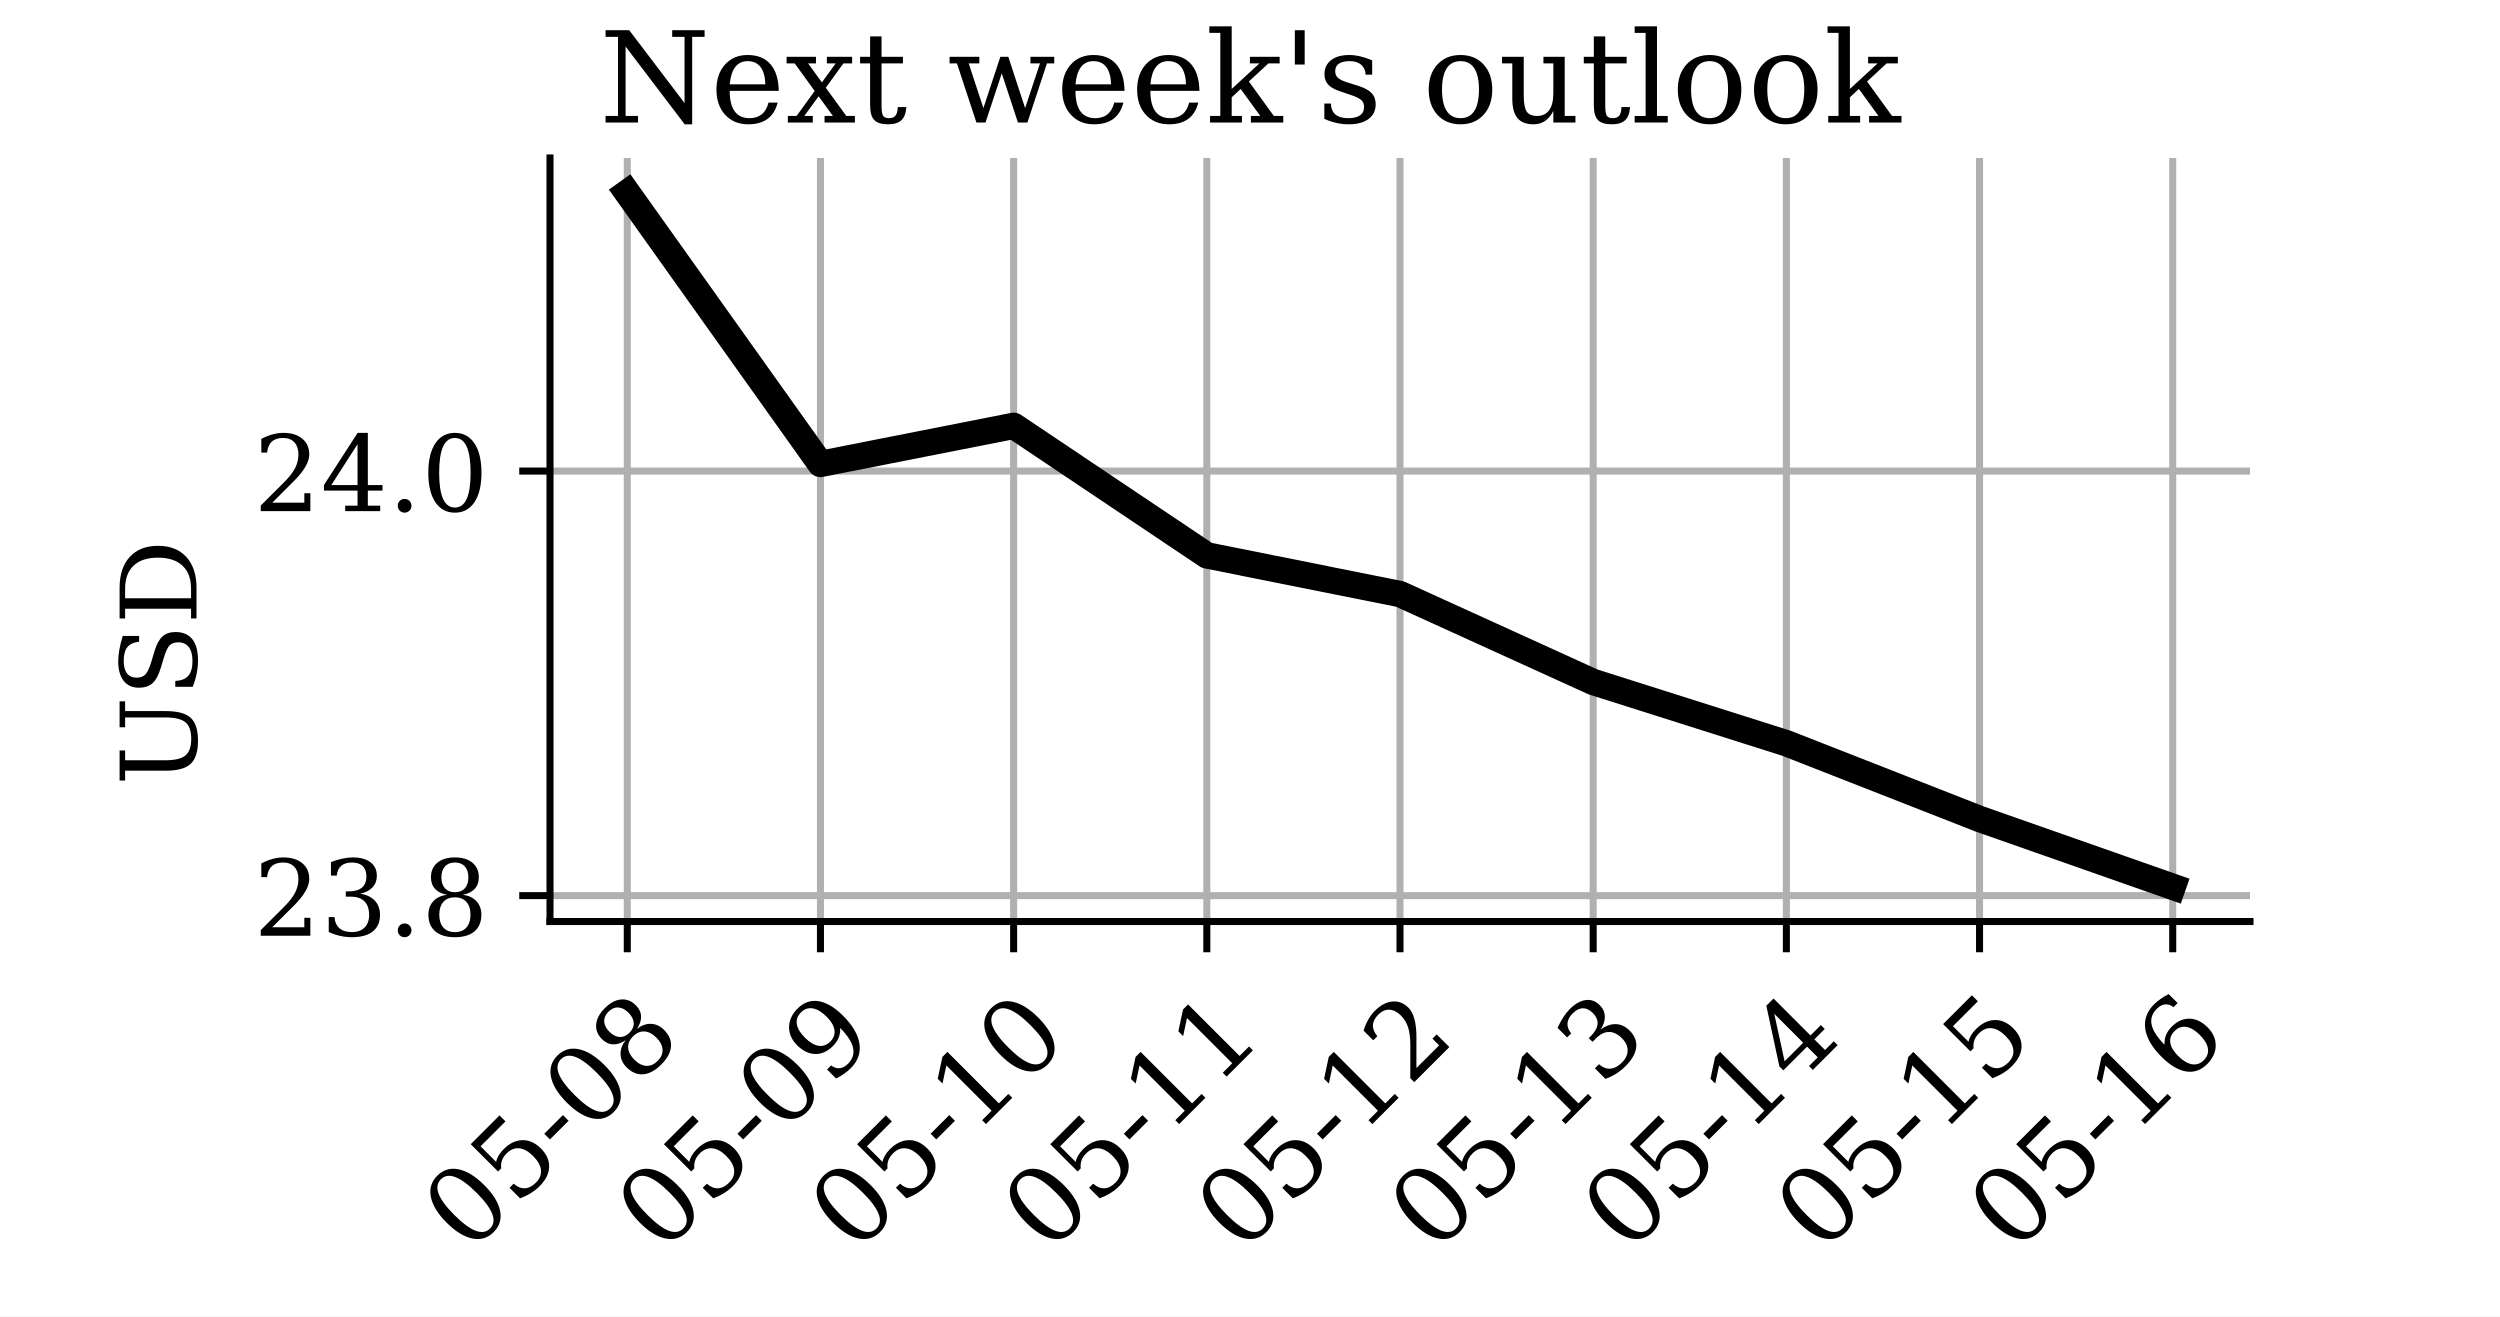
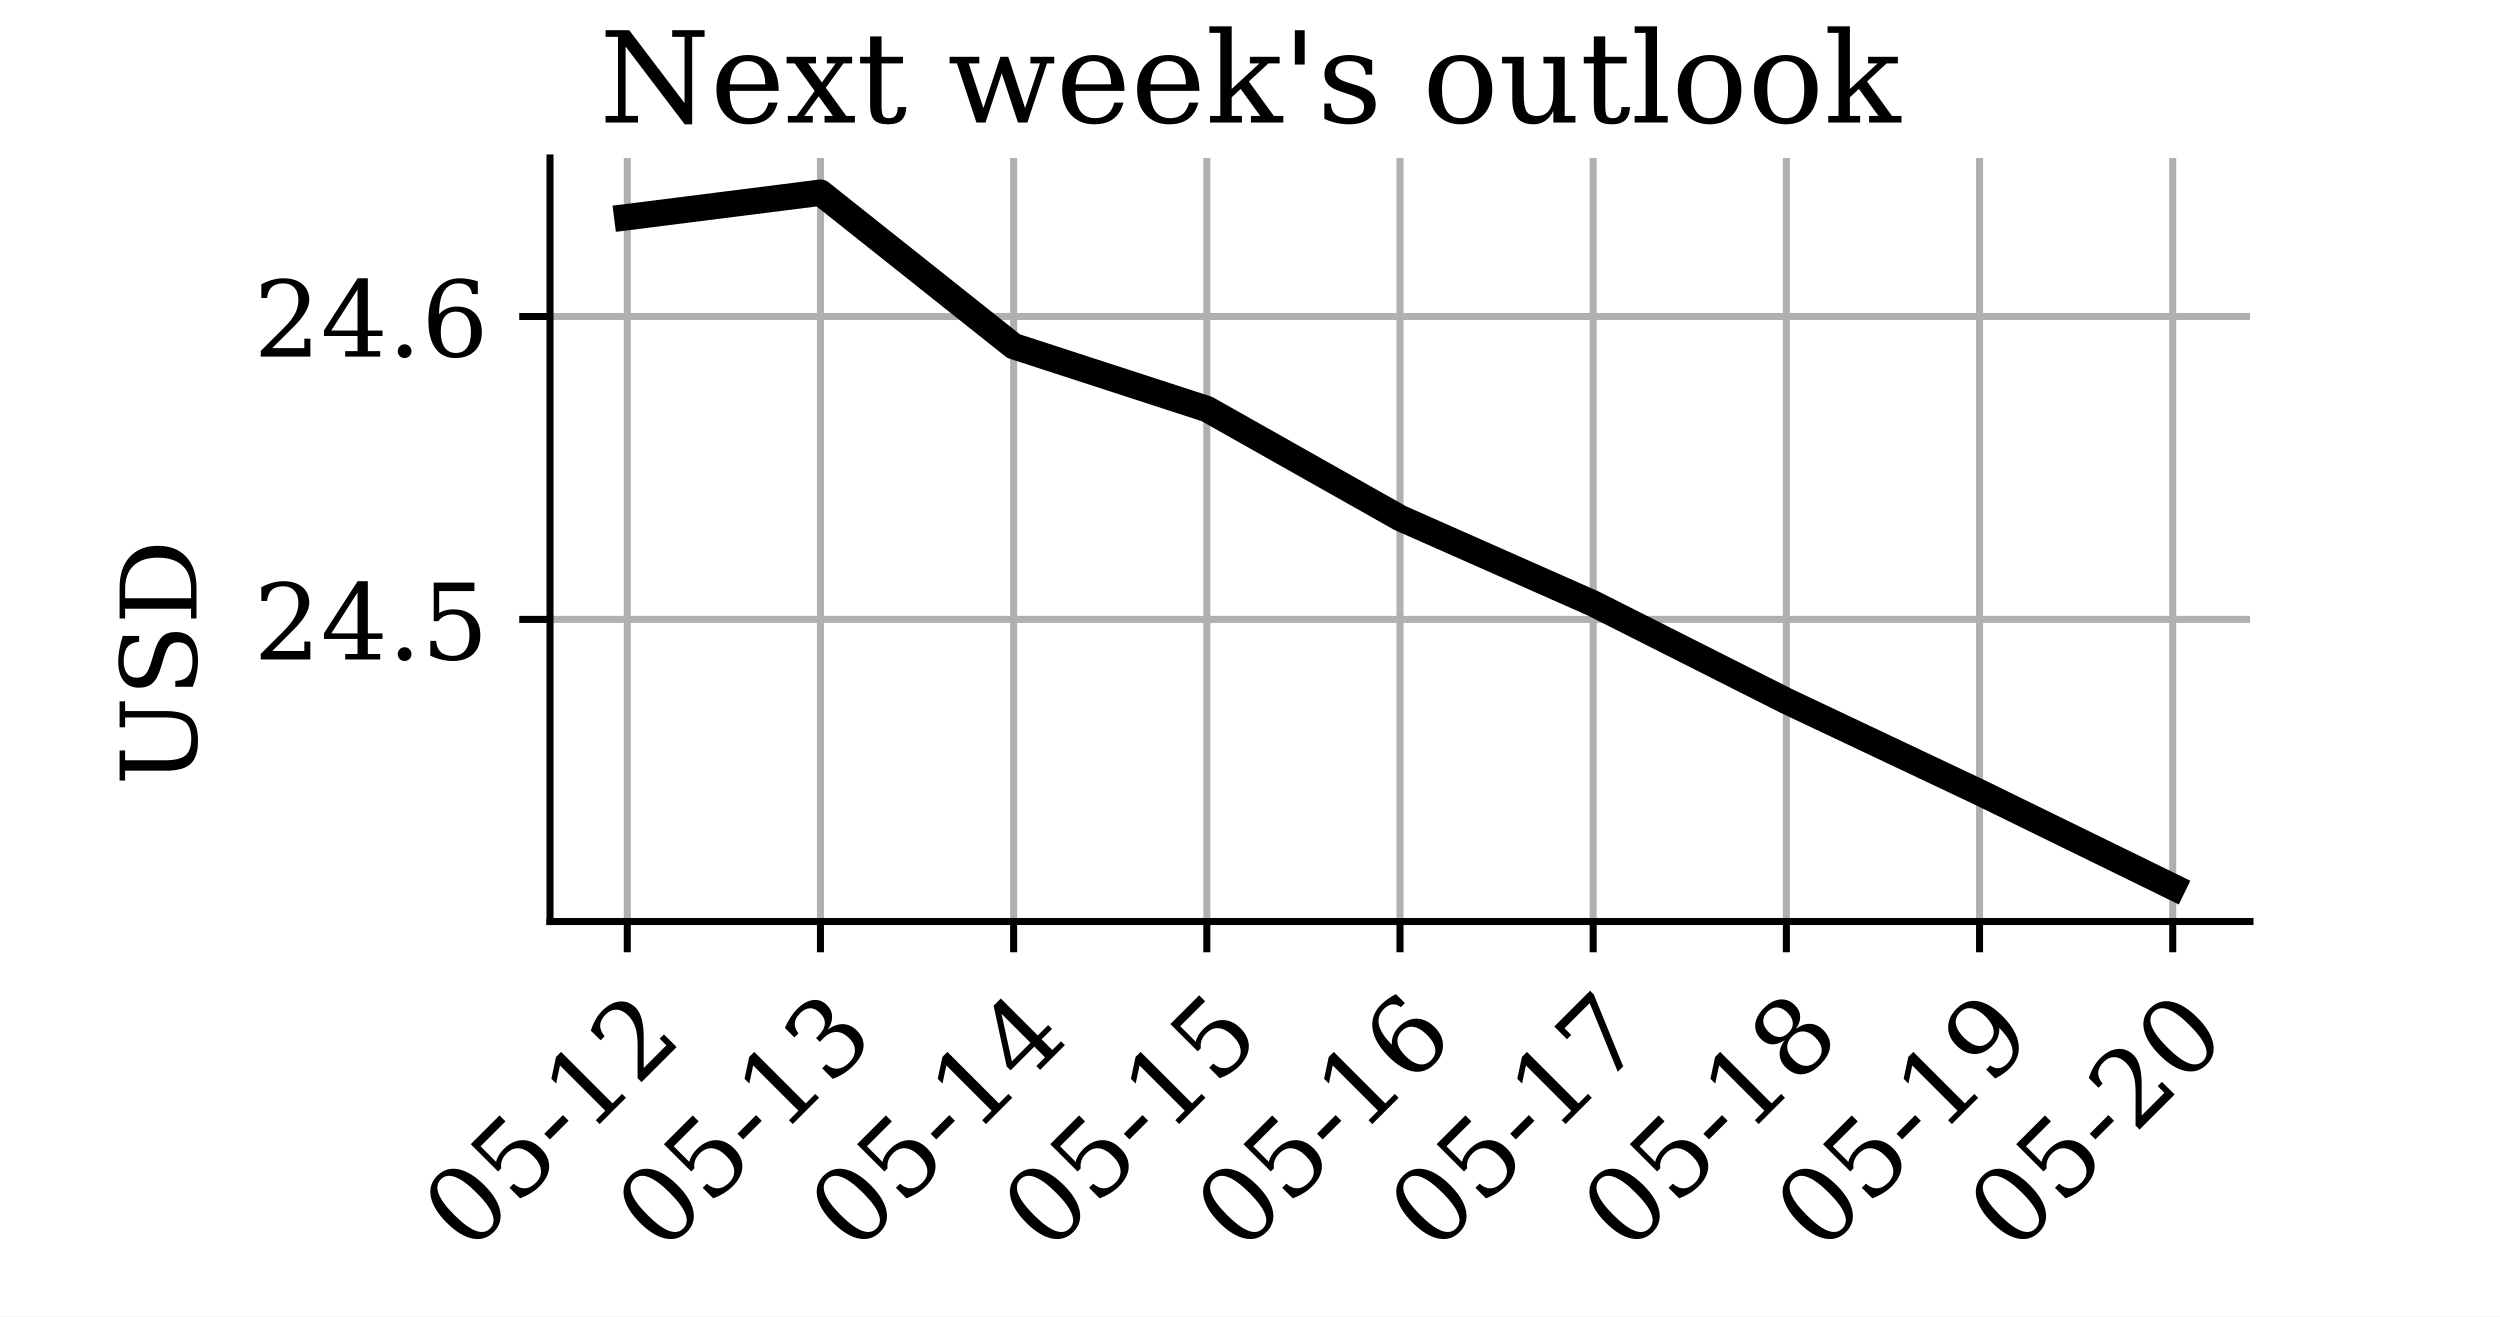
<svg xmlns="http://www.w3.org/2000/svg" xmlns:xlink="http://www.w3.org/1999/xlink" height="149.76pt" version="1.1" viewBox="0 0 284.4 149.76" width="284.4pt">
  <defs>
    <style type="text/css">
*{stroke-linecap:butt;stroke-linejoin:round;}
  </style>
  </defs>
  <g id="figure_1">
    <g id="patch_1">
      <path d="M 0 149.76  L 284.4 149.76  L 284.4 0  L 0 0  z " style="fill:#ffffff;" />
    </g>
    <g id="axes_1">
      <g id="patch_2">
        <path d="M 62.568 104.832  L 255.96 104.832  L 255.96 17.971  L 62.568 17.971  z " style="fill:#ffffff;" />
      </g>
      <g id="matplotlib.axis_1">
        <g id="xtick_1">
          <g id="line2d_1">
-             <path clip-path="url(#p4dcdddceb6)" d="M 71.359 104.832  L 71.359 17.971  " style="fill:none;stroke:#b0b0b0;stroke-linecap:square;stroke-width:0.8;" />
+             <path clip-path="url(#p2f8281e1fa)" d="M 71.359 104.832  L 71.359 17.971  " style="fill:none;stroke:#b0b0b0;stroke-linecap:square;stroke-width:0.8;" />
          </g>
          <g id="line2d_2">
            <defs>
-               <path d="M 0 0  L 0 3.5  " id="me7c97054ac" style="stroke:#000000;stroke-width:0.8;" />
-             </defs>
-             <g>
-               <use style="stroke:#000000;stroke-width:0.8;" x="71.359" xlink:href="#me7c97054ac" y="104.832" />
+               <path d="M 0 0  L 0 3.5  " id="m9fc224aeb5" style="stroke:#000000;stroke-width:0.8;" />
+             </defs>
+             <g>
+               <use style="stroke:#000000;stroke-width:0.8;" x="71.359" xlink:href="#m9fc224aeb5" y="104.832" />
            </g>
          </g>
          <g id="text_1">
            <defs>
              <path d="M 31.781 3.422  Q 39.266 3.422 42.969 11.625  Q 46.688 19.828 46.688 36.375  Q 46.688 52.984 42.969 61.188  Q 39.266 69.391 31.781 69.391  Q 24.312 69.391 20.594 61.188  Q 16.891 52.984 16.891 36.375  Q 16.891 19.828 20.594 11.625  Q 24.312 3.422 31.781 3.422  z M 31.781 -1.422  Q 19.922 -1.422 13.25 8.531  Q 6.594 18.5 6.594 36.375  Q 6.594 54.297 13.25 64.25  Q 19.922 74.219 31.781 74.219  Q 43.703 74.219 50.344 64.25  Q 56.984 54.297 56.984 36.375  Q 56.984 18.5 50.344 8.531  Q 43.703 -1.422 31.781 -1.422  z " id="DejaVuSerif-48" />
              <path d="M 50.297 72.906  L 50.297 64.891  L 16.891 64.891  L 16.891 44  Q 19.438 45.75 22.828 46.625  Q 26.219 47.516 30.422 47.516  Q 42.234 47.516 49.062 40.969  Q 55.906 34.422 55.906 23.094  Q 55.906 11.531 49 5.047  Q 42.094 -1.422 29.594 -1.422  Q 24.562 -1.422 19.281 -0.188  Q 14.016 1.031 8.5 3.516  L 8.5 17.672  L 14.016 17.672  Q 14.453 10.75 18.422 7.078  Q 22.406 3.422 29.594 3.422  Q 37.312 3.422 41.453 8.5  Q 45.609 13.578 45.609 23.094  Q 45.609 32.562 41.484 37.609  Q 37.359 42.672 29.594 42.672  Q 25.203 42.672 21.844 41.109  Q 18.5 39.547 15.922 36.281  L 11.719 36.281  L 11.719 72.906  z " id="DejaVuSerif-53" />
              <path d="M 4.391 30.609  L 29.391 30.609  L 29.391 23  L 4.391 23  z " id="DejaVuSerif-45" />
-               <path d="M 46.578 19.922  Q 46.578 27.734 42.688 32.047  Q 38.812 36.375 31.781 36.375  Q 24.75 36.375 20.875 32.047  Q 17 27.734 17 19.922  Q 17 12.062 20.875 7.734  Q 24.75 3.422 31.781 3.422  Q 38.812 3.422 42.688 7.734  Q 46.578 12.062 46.578 19.922  z M 44.578 55.328  Q 44.578 61.969 41.203 65.672  Q 37.844 69.391 31.781 69.391  Q 25.781 69.391 22.391 65.672  Q 19 61.969 19 55.328  Q 19 48.641 22.391 44.922  Q 25.781 41.219 31.781 41.219  Q 37.844 41.219 41.203 44.922  Q 44.578 48.641 44.578 55.328  z M 39.312 38.812  Q 47.609 37.703 52.25 32.688  Q 56.891 27.688 56.891 19.922  Q 56.891 9.672 50.391 4.125  Q 43.891 -1.422 31.781 -1.422  Q 19.734 -1.422 13.203 4.125  Q 6.688 9.672 6.688 19.922  Q 6.688 27.688 11.328 32.688  Q 15.969 37.703 24.312 38.812  Q 16.938 40.141 13 44.406  Q 9.078 48.688 9.078 55.328  Q 9.078 64.109 15.125 69.156  Q 21.188 74.219 31.781 74.219  Q 42.391 74.219 48.438 69.156  Q 54.5 64.109 54.5 55.328  Q 54.5 48.688 50.562 44.406  Q 46.625 40.141 39.312 38.812  z " id="DejaVuSerif-56" />
+               <path d="M 14.203 0  L 14.203 5.172  L 26.906 5.172  L 26.906 65.828  L 12.203 56.297  L 12.203 62.703  L 29.984 74.219  L 36.719 74.219  L 36.719 5.172  L 49.422 5.172  L 49.422 0  z " id="DejaVuSerif-49" />
+               <path d="M 12.797 55.516  L 7.328 55.516  L 7.328 68.5  Q 12.547 71.297 17.844 72.75  Q 23.141 74.219 28.219 74.219  Q 39.594 74.219 46.188 68.703  Q 52.781 63.188 52.781 53.719  Q 52.781 43.016 37.844 28.125  Q 36.672 27 36.078 26.422  L 17.672 8.016  L 48.094 8.016  L 48.094 17  L 53.812 17  L 53.812 0  L 6.781 0  L 6.781 5.328  L 28.906 27.391  Q 36.234 34.719 39.359 40.844  Q 42.484 46.969 42.484 53.719  Q 42.484 61.078 38.641 65.234  Q 34.812 69.391 28.078 69.391  Q 21.094 69.391 17.281 65.922  Q 13.484 62.453 12.797 55.516  z " id="DejaVuSerif-50" />
            </defs>
            <g transform="translate(53.34323 142.7423)rotate(-45)scale(0.12 -0.12)">
              <use xlink:href="#DejaVuSerif-48" />
              <use x="63.623" xlink:href="#DejaVuSerif-53" />
              <use x="127.246" xlink:href="#DejaVuSerif-45" />
-               <use x="161.035" xlink:href="#DejaVuSerif-48" />
-               <use x="224.658" xlink:href="#DejaVuSerif-56" />
+               <use x="161.035" xlink:href="#DejaVuSerif-49" />
+               <use x="224.658" xlink:href="#DejaVuSerif-50" />
            </g>
          </g>
        </g>
        <g id="xtick_2">
          <g id="line2d_3">
-             <path clip-path="url(#p4dcdddceb6)" d="M 93.335 104.832  L 93.335 17.971  " style="fill:none;stroke:#b0b0b0;stroke-linecap:square;stroke-width:0.8;" />
+             <path clip-path="url(#p2f8281e1fa)" d="M 93.335 104.832  L 93.335 17.971  " style="fill:none;stroke:#b0b0b0;stroke-linecap:square;stroke-width:0.8;" />
          </g>
          <g id="line2d_4">
            <g>
-               <use style="stroke:#000000;stroke-width:0.8;" x="93.335" xlink:href="#me7c97054ac" y="104.832" />
+               <use style="stroke:#000000;stroke-width:0.8;" x="93.335" xlink:href="#m9fc224aeb5" y="104.832" />
            </g>
          </g>
          <g id="text_2">
            <defs>
-               <path d="M 46.781 32.672  Q 43.5 29 39.25 27.188  Q 35.016 25.391 29.688 25.391  Q 18.844 25.391 12.562 31.938  Q 6.297 38.484 6.297 49.812  Q 6.297 60.891 13.109 67.547  Q 19.922 74.219 31.297 74.219  Q 43.656 74.219 50.266 65.016  Q 56.891 55.812 56.891 38.719  Q 56.891 19.578 49.016 9.078  Q 41.156 -1.422 26.906 -1.422  Q 23.047 -1.422 18.797 -0.688  Q 14.547 0.047 10.109 1.516  L 10.109 13.625  L 15.578 13.625  Q 16.219 8.688 19.391 6.047  Q 22.562 3.422 27.875 3.422  Q 37.359 3.422 41.984 10.562  Q 46.625 17.719 46.781 32.672  z M 30.906 69.391  Q 23.969 69.391 20.281 64.328  Q 16.609 59.281 16.609 49.812  Q 16.609 40.328 20.281 35.25  Q 23.969 30.172 30.906 30.172  Q 37.844 30.172 41.531 35.078  Q 45.219 39.984 45.219 49.219  Q 45.219 58.938 41.5 64.156  Q 37.797 69.391 30.906 69.391  z " id="DejaVuSerif-57" />
+               <path d="M 9.719 69.828  Q 15.438 71.969 20.672 73.094  Q 25.922 74.219 30.516 74.219  Q 41.219 74.219 47.219 69.594  Q 53.219 64.984 53.219 56.781  Q 53.219 50.203 49.062 45.781  Q 44.922 41.359 37.312 39.797  Q 46.297 38.531 51.25 33.281  Q 56.203 28.031 56.203 19.672  Q 56.203 9.469 49.344 4.016  Q 42.484 -1.422 29.594 -1.422  Q 23.875 -1.422 18.422 -0.188  Q 12.984 1.031 7.625 3.516  L 7.625 17.672  L 13.094 17.672  Q 13.578 10.641 17.828 7.031  Q 22.078 3.422 29.781 3.422  Q 37.25 3.422 41.578 7.734  Q 45.906 12.062 45.906 19.578  Q 45.906 28.172 41.453 32.594  Q 37.016 37.016 28.422 37.016  L 23.781 37.016  L 23.781 42  L 26.219 42  Q 34.766 42 39.031 45.531  Q 43.312 49.078 43.312 56.203  Q 43.312 62.594 39.797 65.984  Q 36.281 69.391 29.688 69.391  Q 23.094 69.391 19.453 66.266  Q 15.828 63.141 15.188 56.984  L 9.719 56.984  z " id="DejaVuSerif-51" />
            </defs>
            <g transform="translate(75.3196 142.7423)rotate(-45)scale(0.12 -0.12)">
              <use xlink:href="#DejaVuSerif-48" />
              <use x="63.623" xlink:href="#DejaVuSerif-53" />
              <use x="127.246" xlink:href="#DejaVuSerif-45" />
-               <use x="161.035" xlink:href="#DejaVuSerif-48" />
-               <use x="224.658" xlink:href="#DejaVuSerif-57" />
+               <use x="161.035" xlink:href="#DejaVuSerif-49" />
+               <use x="224.658" xlink:href="#DejaVuSerif-51" />
            </g>
          </g>
        </g>
        <g id="xtick_3">
          <g id="line2d_5">
-             <path clip-path="url(#p4dcdddceb6)" d="M 115.311 104.832  L 115.311 17.971  " style="fill:none;stroke:#b0b0b0;stroke-linecap:square;stroke-width:0.8;" />
+             <path clip-path="url(#p2f8281e1fa)" d="M 115.311 104.832  L 115.311 17.971  " style="fill:none;stroke:#b0b0b0;stroke-linecap:square;stroke-width:0.8;" />
          </g>
          <g id="line2d_6">
            <g>
-               <use style="stroke:#000000;stroke-width:0.8;" x="115.311" xlink:href="#me7c97054ac" y="104.832" />
+               <use style="stroke:#000000;stroke-width:0.8;" x="115.311" xlink:href="#m9fc224aeb5" y="104.832" />
            </g>
          </g>
          <g id="text_3">
            <defs>
-               <path d="M 14.203 0  L 14.203 5.172  L 26.906 5.172  L 26.906 65.828  L 12.203 56.297  L 12.203 62.703  L 29.984 74.219  L 36.719 74.219  L 36.719 5.172  L 49.422 5.172  L 49.422 0  z " id="DejaVuSerif-49" />
+               <path d="M 34.906 24.703  L 34.906 63.484  L 10.016 24.703  z M 56.391 0  L 23.188 0  L 23.188 5.172  L 34.906 5.172  L 34.906 19.484  L 3.078 19.484  L 3.078 24.812  L 35.016 74.219  L 44.672 74.219  L 44.672 24.703  L 58.594 24.703  L 58.594 19.484  L 44.672 19.484  L 44.672 5.172  L 56.391 5.172  z " id="DejaVuSerif-52" />
            </defs>
            <g transform="translate(97.29596 142.7423)rotate(-45)scale(0.12 -0.12)">
              <use xlink:href="#DejaVuSerif-48" />
              <use x="63.623" xlink:href="#DejaVuSerif-53" />
              <use x="127.246" xlink:href="#DejaVuSerif-45" />
              <use x="161.035" xlink:href="#DejaVuSerif-49" />
-               <use x="224.658" xlink:href="#DejaVuSerif-48" />
+               <use x="224.658" xlink:href="#DejaVuSerif-52" />
            </g>
          </g>
        </g>
        <g id="xtick_4">
          <g id="line2d_7">
-             <path clip-path="url(#p4dcdddceb6)" d="M 137.288 104.832  L 137.288 17.971  " style="fill:none;stroke:#b0b0b0;stroke-linecap:square;stroke-width:0.8;" />
+             <path clip-path="url(#p2f8281e1fa)" d="M 137.288 104.832  L 137.288 17.971  " style="fill:none;stroke:#b0b0b0;stroke-linecap:square;stroke-width:0.8;" />
          </g>
          <g id="line2d_8">
            <g>
-               <use style="stroke:#000000;stroke-width:0.8;" x="137.288" xlink:href="#me7c97054ac" y="104.832" />
+               <use style="stroke:#000000;stroke-width:0.8;" x="137.288" xlink:href="#m9fc224aeb5" y="104.832" />
            </g>
          </g>
          <g id="text_4">
            <g transform="translate(119.2723 142.7423)rotate(-45)scale(0.12 -0.12)">
              <use xlink:href="#DejaVuSerif-48" />
              <use x="63.623" xlink:href="#DejaVuSerif-53" />
              <use x="127.246" xlink:href="#DejaVuSerif-45" />
              <use x="161.035" xlink:href="#DejaVuSerif-49" />
-               <use x="224.658" xlink:href="#DejaVuSerif-49" />
+               <use x="224.658" xlink:href="#DejaVuSerif-53" />
            </g>
          </g>
        </g>
        <g id="xtick_5">
          <g id="line2d_9">
-             <path clip-path="url(#p4dcdddceb6)" d="M 159.264 104.832  L 159.264 17.971  " style="fill:none;stroke:#b0b0b0;stroke-linecap:square;stroke-width:0.8;" />
+             <path clip-path="url(#p2f8281e1fa)" d="M 159.264 104.832  L 159.264 17.971  " style="fill:none;stroke:#b0b0b0;stroke-linecap:square;stroke-width:0.8;" />
          </g>
          <g id="line2d_10">
            <g>
-               <use style="stroke:#000000;stroke-width:0.8;" x="159.264" xlink:href="#me7c97054ac" y="104.832" />
+               <use style="stroke:#000000;stroke-width:0.8;" x="159.264" xlink:href="#m9fc224aeb5" y="104.832" />
            </g>
          </g>
          <g id="text_5">
            <defs>
-               <path d="M 12.797 55.516  L 7.328 55.516  L 7.328 68.5  Q 12.547 71.297 17.844 72.75  Q 23.141 74.219 28.219 74.219  Q 39.594 74.219 46.188 68.703  Q 52.781 63.188 52.781 53.719  Q 52.781 43.016 37.844 28.125  Q 36.672 27 36.078 26.422  L 17.672 8.016  L 48.094 8.016  L 48.094 17  L 53.812 17  L 53.812 0  L 6.781 0  L 6.781 5.328  L 28.906 27.391  Q 36.234 34.719 39.359 40.844  Q 42.484 46.969 42.484 53.719  Q 42.484 61.078 38.641 65.234  Q 34.812 69.391 28.078 69.391  Q 21.094 69.391 17.281 65.922  Q 13.484 62.453 12.797 55.516  z " id="DejaVuSerif-50" />
+               <path d="M 32.719 3.422  Q 39.594 3.422 43.297 8.469  Q 47.016 13.531 47.016 23  Q 47.016 32.469 43.297 37.516  Q 39.594 42.578 32.719 42.578  Q 25.734 42.578 22.062 37.688  Q 18.406 32.812 18.406 23.578  Q 18.406 13.875 22.109 8.641  Q 25.828 3.422 32.719 3.422  z M 16.797 40.141  Q 20.125 43.797 24.312 45.594  Q 28.516 47.406 33.797 47.406  Q 44.672 47.406 51 40.859  Q 57.328 34.328 57.328 23  Q 57.328 11.922 50.516 5.25  Q 43.703 -1.422 32.328 -1.422  Q 19.969 -1.422 13.328 7.781  Q 6.688 17 6.688 34.078  Q 6.688 53.219 14.547 63.719  Q 22.406 74.219 36.719 74.219  Q 40.578 74.219 44.828 73.484  Q 49.078 72.75 53.516 71.297  L 53.516 59.281  L 48 59.281  Q 47.406 64.203 44.234 66.797  Q 41.062 69.391 35.688 69.391  Q 26.219 69.391 21.578 62.203  Q 16.938 55.031 16.797 40.141  z " id="DejaVuSerif-54" />
            </defs>
            <g transform="translate(141.2487 142.7423)rotate(-45)scale(0.12 -0.12)">
              <use xlink:href="#DejaVuSerif-48" />
              <use x="63.623" xlink:href="#DejaVuSerif-53" />
              <use x="127.246" xlink:href="#DejaVuSerif-45" />
              <use x="161.035" xlink:href="#DejaVuSerif-49" />
-               <use x="224.658" xlink:href="#DejaVuSerif-50" />
+               <use x="224.658" xlink:href="#DejaVuSerif-54" />
            </g>
          </g>
        </g>
        <g id="xtick_6">
          <g id="line2d_11">
-             <path clip-path="url(#p4dcdddceb6)" d="M 181.24 104.832  L 181.24 17.971  " style="fill:none;stroke:#b0b0b0;stroke-linecap:square;stroke-width:0.8;" />
+             <path clip-path="url(#p2f8281e1fa)" d="M 181.24 104.832  L 181.24 17.971  " style="fill:none;stroke:#b0b0b0;stroke-linecap:square;stroke-width:0.8;" />
          </g>
          <g id="line2d_12">
            <g>
-               <use style="stroke:#000000;stroke-width:0.8;" x="181.24" xlink:href="#me7c97054ac" y="104.832" />
+               <use style="stroke:#000000;stroke-width:0.8;" x="181.24" xlink:href="#m9fc224aeb5" y="104.832" />
            </g>
          </g>
          <g id="text_6">
            <defs>
-               <path d="M 9.719 69.828  Q 15.438 71.969 20.672 73.094  Q 25.922 74.219 30.516 74.219  Q 41.219 74.219 47.219 69.594  Q 53.219 64.984 53.219 56.781  Q 53.219 50.203 49.062 45.781  Q 44.922 41.359 37.312 39.797  Q 46.297 38.531 51.25 33.281  Q 56.203 28.031 56.203 19.672  Q 56.203 9.469 49.344 4.016  Q 42.484 -1.422 29.594 -1.422  Q 23.875 -1.422 18.422 -0.188  Q 12.984 1.031 7.625 3.516  L 7.625 17.672  L 13.094 17.672  Q 13.578 10.641 17.828 7.031  Q 22.078 3.422 29.781 3.422  Q 37.25 3.422 41.578 7.734  Q 45.906 12.062 45.906 19.578  Q 45.906 28.172 41.453 32.594  Q 37.016 37.016 28.422 37.016  L 23.781 37.016  L 23.781 42  L 26.219 42  Q 34.766 42 39.031 45.531  Q 43.312 49.078 43.312 56.203  Q 43.312 62.594 39.797 65.984  Q 36.281 69.391 29.688 69.391  Q 23.094 69.391 19.453 66.266  Q 15.828 63.141 15.188 56.984  L 9.719 56.984  z " id="DejaVuSerif-51" />
+               <path d="M 56.391 67.922  L 27.875 0  L 20.609 0  L 47.797 64.891  L 14.109 64.891  L 14.109 55.906  L 8.406 55.906  L 8.406 72.906  L 56.391 72.906  z " id="DejaVuSerif-55" />
            </defs>
            <g transform="translate(163.2251 142.7423)rotate(-45)scale(0.12 -0.12)">
              <use xlink:href="#DejaVuSerif-48" />
              <use x="63.623" xlink:href="#DejaVuSerif-53" />
              <use x="127.246" xlink:href="#DejaVuSerif-45" />
              <use x="161.035" xlink:href="#DejaVuSerif-49" />
-               <use x="224.658" xlink:href="#DejaVuSerif-51" />
+               <use x="224.658" xlink:href="#DejaVuSerif-55" />
            </g>
          </g>
        </g>
        <g id="xtick_7">
          <g id="line2d_13">
-             <path clip-path="url(#p4dcdddceb6)" d="M 203.217 104.832  L 203.217 17.971  " style="fill:none;stroke:#b0b0b0;stroke-linecap:square;stroke-width:0.8;" />
+             <path clip-path="url(#p2f8281e1fa)" d="M 203.217 104.832  L 203.217 17.971  " style="fill:none;stroke:#b0b0b0;stroke-linecap:square;stroke-width:0.8;" />
          </g>
          <g id="line2d_14">
            <g>
-               <use style="stroke:#000000;stroke-width:0.8;" x="203.217" xlink:href="#me7c97054ac" y="104.832" />
+               <use style="stroke:#000000;stroke-width:0.8;" x="203.217" xlink:href="#m9fc224aeb5" y="104.832" />
            </g>
          </g>
          <g id="text_7">
            <defs>
-               <path d="M 34.906 24.703  L 34.906 63.484  L 10.016 24.703  z M 56.391 0  L 23.188 0  L 23.188 5.172  L 34.906 5.172  L 34.906 19.484  L 3.078 19.484  L 3.078 24.812  L 35.016 74.219  L 44.672 74.219  L 44.672 24.703  L 58.594 24.703  L 58.594 19.484  L 44.672 19.484  L 44.672 5.172  L 56.391 5.172  z " id="DejaVuSerif-52" />
+               <path d="M 46.578 19.922  Q 46.578 27.734 42.688 32.047  Q 38.812 36.375 31.781 36.375  Q 24.75 36.375 20.875 32.047  Q 17 27.734 17 19.922  Q 17 12.062 20.875 7.734  Q 24.75 3.422 31.781 3.422  Q 38.812 3.422 42.688 7.734  Q 46.578 12.062 46.578 19.922  z M 44.578 55.328  Q 44.578 61.969 41.203 65.672  Q 37.844 69.391 31.781 69.391  Q 25.781 69.391 22.391 65.672  Q 19 61.969 19 55.328  Q 19 48.641 22.391 44.922  Q 25.781 41.219 31.781 41.219  Q 37.844 41.219 41.203 44.922  Q 44.578 48.641 44.578 55.328  z M 39.312 38.812  Q 47.609 37.703 52.25 32.688  Q 56.891 27.688 56.891 19.922  Q 56.891 9.672 50.391 4.125  Q 43.891 -1.422 31.781 -1.422  Q 19.734 -1.422 13.203 4.125  Q 6.688 9.672 6.688 19.922  Q 6.688 27.688 11.328 32.688  Q 15.969 37.703 24.312 38.812  Q 16.938 40.141 13 44.406  Q 9.078 48.688 9.078 55.328  Q 9.078 64.109 15.125 69.156  Q 21.188 74.219 31.781 74.219  Q 42.391 74.219 48.438 69.156  Q 54.5 64.109 54.5 55.328  Q 54.5 48.688 50.562 44.406  Q 46.625 40.141 39.312 38.812  z " id="DejaVuSerif-56" />
            </defs>
            <g transform="translate(185.2014 142.7423)rotate(-45)scale(0.12 -0.12)">
              <use xlink:href="#DejaVuSerif-48" />
              <use x="63.623" xlink:href="#DejaVuSerif-53" />
              <use x="127.246" xlink:href="#DejaVuSerif-45" />
              <use x="161.035" xlink:href="#DejaVuSerif-49" />
-               <use x="224.658" xlink:href="#DejaVuSerif-52" />
+               <use x="224.658" xlink:href="#DejaVuSerif-56" />
            </g>
          </g>
        </g>
        <g id="xtick_8">
          <g id="line2d_15">
-             <path clip-path="url(#p4dcdddceb6)" d="M 225.193 104.832  L 225.193 17.971  " style="fill:none;stroke:#b0b0b0;stroke-linecap:square;stroke-width:0.8;" />
+             <path clip-path="url(#p2f8281e1fa)" d="M 225.193 104.832  L 225.193 17.971  " style="fill:none;stroke:#b0b0b0;stroke-linecap:square;stroke-width:0.8;" />
          </g>
          <g id="line2d_16">
            <g>
-               <use style="stroke:#000000;stroke-width:0.8;" x="225.193" xlink:href="#me7c97054ac" y="104.832" />
+               <use style="stroke:#000000;stroke-width:0.8;" x="225.193" xlink:href="#m9fc224aeb5" y="104.832" />
            </g>
          </g>
          <g id="text_8">
+             <defs>
+               <path d="M 46.781 32.672  Q 43.5 29 39.25 27.188  Q 35.016 25.391 29.688 25.391  Q 18.844 25.391 12.562 31.938  Q 6.297 38.484 6.297 49.812  Q 6.297 60.891 13.109 67.547  Q 19.922 74.219 31.297 74.219  Q 43.656 74.219 50.266 65.016  Q 56.891 55.812 56.891 38.719  Q 56.891 19.578 49.016 9.078  Q 41.156 -1.422 26.906 -1.422  Q 23.047 -1.422 18.797 -0.688  Q 14.547 0.047 10.109 1.516  L 10.109 13.625  L 15.578 13.625  Q 16.219 8.688 19.391 6.047  Q 22.562 3.422 27.875 3.422  Q 37.359 3.422 41.984 10.562  Q 46.625 17.719 46.781 32.672  z M 30.906 69.391  Q 23.969 69.391 20.281 64.328  Q 16.609 59.281 16.609 49.812  Q 16.609 40.328 20.281 35.25  Q 23.969 30.172 30.906 30.172  Q 37.844 30.172 41.531 35.078  Q 45.219 39.984 45.219 49.219  Q 45.219 58.938 41.5 64.156  Q 37.797 69.391 30.906 69.391  z " id="DejaVuSerif-57" />
+             </defs>
            <g transform="translate(207.1778 142.7423)rotate(-45)scale(0.12 -0.12)">
              <use xlink:href="#DejaVuSerif-48" />
              <use x="63.623" xlink:href="#DejaVuSerif-53" />
              <use x="127.246" xlink:href="#DejaVuSerif-45" />
              <use x="161.035" xlink:href="#DejaVuSerif-49" />
-               <use x="224.658" xlink:href="#DejaVuSerif-53" />
+               <use x="224.658" xlink:href="#DejaVuSerif-57" />
            </g>
          </g>
        </g>
        <g id="xtick_9">
          <g id="line2d_17">
-             <path clip-path="url(#p4dcdddceb6)" d="M 247.169 104.832  L 247.169 17.971  " style="fill:none;stroke:#b0b0b0;stroke-linecap:square;stroke-width:0.8;" />
+             <path clip-path="url(#p2f8281e1fa)" d="M 247.169 104.832  L 247.169 17.971  " style="fill:none;stroke:#b0b0b0;stroke-linecap:square;stroke-width:0.8;" />
          </g>
          <g id="line2d_18">
            <g>
-               <use style="stroke:#000000;stroke-width:0.8;" x="247.169" xlink:href="#me7c97054ac" y="104.832" />
+               <use style="stroke:#000000;stroke-width:0.8;" x="247.169" xlink:href="#m9fc224aeb5" y="104.832" />
            </g>
          </g>
          <g id="text_9">
-             <defs>
-               <path d="M 32.719 3.422  Q 39.594 3.422 43.297 8.469  Q 47.016 13.531 47.016 23  Q 47.016 32.469 43.297 37.516  Q 39.594 42.578 32.719 42.578  Q 25.734 42.578 22.062 37.688  Q 18.406 32.812 18.406 23.578  Q 18.406 13.875 22.109 8.641  Q 25.828 3.422 32.719 3.422  z M 16.797 40.141  Q 20.125 43.797 24.312 45.594  Q 28.516 47.406 33.797 47.406  Q 44.672 47.406 51 40.859  Q 57.328 34.328 57.328 23  Q 57.328 11.922 50.516 5.25  Q 43.703 -1.422 32.328 -1.422  Q 19.969 -1.422 13.328 7.781  Q 6.688 17 6.688 34.078  Q 6.688 53.219 14.547 63.719  Q 22.406 74.219 36.719 74.219  Q 40.578 74.219 44.828 73.484  Q 49.078 72.75 53.516 71.297  L 53.516 59.281  L 48 59.281  Q 47.406 64.203 44.234 66.797  Q 41.062 69.391 35.688 69.391  Q 26.219 69.391 21.578 62.203  Q 16.938 55.031 16.797 40.141  z " id="DejaVuSerif-54" />
-             </defs>
            <g transform="translate(229.1541 142.7423)rotate(-45)scale(0.12 -0.12)">
              <use xlink:href="#DejaVuSerif-48" />
              <use x="63.623" xlink:href="#DejaVuSerif-53" />
              <use x="127.246" xlink:href="#DejaVuSerif-45" />
-               <use x="161.035" xlink:href="#DejaVuSerif-49" />
-               <use x="224.658" xlink:href="#DejaVuSerif-54" />
+               <use x="161.035" xlink:href="#DejaVuSerif-50" />
+               <use x="224.658" xlink:href="#DejaVuSerif-48" />
            </g>
          </g>
        </g>
      </g>
      <g id="matplotlib.axis_2">
        <g id="ytick_1">
          <g id="line2d_19">
-             <path clip-path="url(#p4dcdddceb6)" d="M 62.568 101.887  L 255.96 101.887  " style="fill:none;stroke:#b0b0b0;stroke-linecap:square;stroke-width:0.8;" />
+             <path clip-path="url(#p2f8281e1fa)" d="M 62.568 70.464  L 255.96 70.464  " style="fill:none;stroke:#b0b0b0;stroke-linecap:square;stroke-width:0.8;" />
          </g>
          <g id="line2d_20">
            <defs>
-               <path d="M 0 0  L -3.5 0  " id="me19115d649" style="stroke:#000000;stroke-width:0.8;" />
-             </defs>
-             <g>
-               <use style="stroke:#000000;stroke-width:0.8;" x="62.568" xlink:href="#me19115d649" y="101.887" />
+               <path d="M 0 0  L -3.5 0  " id="mc427f40d88" style="stroke:#000000;stroke-width:0.8;" />
+             </defs>
+             <g>
+               <use style="stroke:#000000;stroke-width:0.8;" x="62.568" xlink:href="#mc427f40d88" y="70.464" />
            </g>
          </g>
          <g id="text_10">
            <defs>
              <path d="M 9.422 5.078  Q 9.422 7.812 11.281 9.719  Q 13.141 11.625 15.922 11.625  Q 18.609 11.625 20.5 9.719  Q 22.406 7.812 22.406 5.078  Q 22.406 2.391 20.5 0.484  Q 18.609 -1.422 15.922 -1.422  Q 13.141 -1.422 11.281 0.453  Q 9.422 2.344 9.422 5.078  z " id="DejaVuSerif-46" />
            </defs>
-             <g transform="translate(28.84925 106.4461)scale(0.12 -0.12)">
-               <use xlink:href="#DejaVuSerif-50" />
-               <use x="63.623" xlink:href="#DejaVuSerif-51" />
-               <use x="127.246" xlink:href="#DejaVuSerif-46" />
-               <use x="159.033" xlink:href="#DejaVuSerif-56" />
-             </g>
-           </g>
-         </g>
-         <g id="ytick_2">
-           <g id="line2d_21">
-             <path clip-path="url(#p4dcdddceb6)" d="M 62.568 53.59  L 255.96 53.59  " style="fill:none;stroke:#b0b0b0;stroke-linecap:square;stroke-width:0.8;" />
-           </g>
-           <g id="line2d_22">
-             <g>
-               <use style="stroke:#000000;stroke-width:0.8;" x="62.568" xlink:href="#me19115d649" y="53.59" />
-             </g>
-           </g>
-           <g id="text_11">
-             <g transform="translate(28.84925 58.14899)scale(0.12 -0.12)">
+             <g transform="translate(28.84925 75.02326)scale(0.12 -0.12)">
              <use xlink:href="#DejaVuSerif-50" />
              <use x="63.623" xlink:href="#DejaVuSerif-52" />
              <use x="127.246" xlink:href="#DejaVuSerif-46" />
-               <use x="159.033" xlink:href="#DejaVuSerif-48" />
+               <use x="159.033" xlink:href="#DejaVuSerif-53" />
+             </g>
+           </g>
+         </g>
+         <g id="ytick_2">
+           <g id="line2d_21">
+             <path clip-path="url(#p2f8281e1fa)" d="M 62.568 36.005  L 255.96 36.005  " style="fill:none;stroke:#b0b0b0;stroke-linecap:square;stroke-width:0.8;" />
+           </g>
+           <g id="line2d_22">
+             <g>
+               <use style="stroke:#000000;stroke-width:0.8;" x="62.568" xlink:href="#mc427f40d88" y="36.005" />
+             </g>
+           </g>
+           <g id="text_11">
+             <g transform="translate(28.84925 40.56372)scale(0.12 -0.12)">
+               <use xlink:href="#DejaVuSerif-50" />
+               <use x="63.623" xlink:href="#DejaVuSerif-52" />
+               <use x="127.246" xlink:href="#DejaVuSerif-46" />
+               <use x="159.033" xlink:href="#DejaVuSerif-54" />
            </g>
          </g>
        </g>
        <g id="text_12">
          <defs>
            <path d="M 14.016 67.672  L 4.688 67.672  L 4.688 72.906  L 33.203 72.906  L 33.203 67.672  L 23.875 67.672  L 23.875 29.984  Q 23.875 16.016 28.438 10.5  Q 33.016 4.984 44.188 4.984  Q 55.375 4.984 59.938 10.5  Q 64.5 16.016 64.5 29.984  L 64.5 67.672  L 55.172 67.672  L 55.172 72.906  L 79.781 72.906  L 79.781 67.672  L 70.516 67.672  L 70.516 29  Q 70.516 12.359 64.109 5.469  Q 57.719 -1.422 42.391 -1.422  Q 27.047 -1.422 20.531 5.516  Q 14.016 12.453 14.016 29  z " id="DejaVuSerif-85" />
            <path d="M 9.281 3.516  L 9.281 20.125  L 14.891 20.062  Q 15.141 11.766 19.703 7.781  Q 24.266 3.812 33.594 3.812  Q 42.281 3.812 46.844 7.25  Q 51.422 10.688 51.422 17.281  Q 51.422 22.562 48.656 25.391  Q 45.906 28.219 37.016 30.906  L 27.391 33.797  Q 16.938 36.969 12.672 41.703  Q 8.406 46.438 8.406 54.688  Q 8.406 63.969 14.984 69.094  Q 21.578 74.219 33.5 74.219  Q 38.578 74.219 44.625 73.109  Q 50.688 72.016 57.516 69.922  L 57.516 54.391  L 52 54.391  Q 51.172 62.109 46.844 65.547  Q 42.531 69 33.688 69  Q 25.984 69 21.953 65.844  Q 17.922 62.703 17.922 56.688  Q 17.922 51.469 20.938 48.484  Q 23.969 45.516 33.797 42.578  L 42.828 39.891  Q 52.734 36.922 56.953 32.297  Q 61.188 27.688 61.188 19.922  Q 61.188 9.328 54.391 3.953  Q 47.609 -1.422 34.188 -1.422  Q 28.172 -1.422 21.938 -0.188  Q 15.719 1.031 9.281 3.516  z " id="DejaVuSerif-83" />
            <path d="M 24.703 5.172  L 33.797 5.172  Q 48 5.172 55.594 13.281  Q 63.188 21.391 63.188 36.531  Q 63.188 51.656 55.609 59.656  Q 48.047 67.672 33.797 67.672  L 24.703 67.672  z M 5.516 0  L 5.516 5.172  L 14.797 5.172  L 14.797 67.672  L 5.516 67.672  L 5.516 72.906  L 34.516 72.906  Q 53.375 72.906 63.891 63.281  Q 74.422 53.656 74.422 36.531  Q 74.422 19.344 63.875 9.672  Q 53.328 0 34.516 0  z " id="DejaVuSerif-68" />
          </defs>
          <g transform="translate(22.35363 89.35598)rotate(-90)scale(0.12 -0.12)">
            <use xlink:href="#DejaVuSerif-85" />
            <use x="84.277" xlink:href="#DejaVuSerif-83" />
            <use x="152.783" xlink:href="#DejaVuSerif-68" />
          </g>
        </g>
      </g>
      <g id="line2d_23">
-         <path clip-path="url(#p4dcdddceb6)" d="M 71.359 21.919  L 93.335 52.777  L 115.311 48.443  L 137.288 63.179  L 159.264 67.582  L 181.24 77.584  L 203.217 84.551  L 225.193 93.163  L 247.169 100.884  " style="fill:none;stroke:#000000;stroke-linecap:square;stroke-width:3;" />
+         <path clip-path="url(#p2f8281e1fa)" d="M 71.359 24.697  L 93.335 21.919  L 115.311 39.38  L 137.288 46.526  L 159.264 58.929  L 181.24 68.653  L 203.217 79.742  L 225.193 90.136  L 247.169 100.884  " style="fill:none;stroke:#000000;stroke-linecap:square;stroke-width:3;" />
      </g>
      <g id="patch_3">
        <path d="M 62.568 104.832  L 62.568 17.971  " style="fill:none;stroke:#000000;stroke-linecap:square;stroke-linejoin:miter;stroke-width:0.8;" />
      </g>
      <g id="patch_4">
        <path d="M 62.568 104.832  L 255.96 104.832  " style="fill:none;stroke:#000000;stroke-linecap:square;stroke-linejoin:miter;stroke-width:0.8;" />
      </g>
    </g>
    <g id="text_13">
      <defs>
        <path d="M 4.891 0  L 4.891 5.172  L 14.703 5.172  L 14.703 67.672  L 4.891 67.672  L 4.891 72.906  L 23.578 72.906  L 67.281 15.375  L 67.281 67.672  L 57.516 67.672  L 57.516 72.906  L 83.109 72.906  L 83.109 67.672  L 73.297 67.672  L 73.297 -1.422  L 67.391 -1.422  L 20.703 60.016  L 20.703 5.172  L 30.516 5.172  L 30.516 0  z " id="DejaVuSerif-78" />
        <path d="M 54.203 25  L 15.484 25  L 15.484 24.609  Q 15.484 14.109 19.438 8.766  Q 23.391 3.422 31.109 3.422  Q 37.016 3.422 40.797 6.516  Q 44.578 9.625 46.094 15.719  L 53.328 15.719  Q 51.172 7.172 45.375 2.875  Q 39.594 -1.422 30.172 -1.422  Q 18.797 -1.422 11.891 6.078  Q 4.984 13.578 4.984 25.984  Q 4.984 38.281 11.766 45.797  Q 18.562 53.328 29.594 53.328  Q 41.359 53.328 47.656 46.062  Q 53.953 38.812 54.203 25  z M 43.609 30.172  Q 43.312 39.266 39.766 43.875  Q 36.234 48.484 29.594 48.484  Q 23.391 48.484 19.828 43.844  Q 16.266 39.203 15.484 30.172  z " id="DejaVuSerif-101" />
        <path d="M 29.109 31.688  L 39.984 46.688  L 33.016 46.688  L 33.016 51.906  L 52.984 51.906  L 52.984 46.688  L 46.094 46.688  L 32.172 27.484  L 48.391 5.172  L 55.172 5.172  L 55.172 0  L 31.203 0  L 31.203 5.172  L 37.797 5.172  L 26.516 20.703  L 15.188 5.172  L 21.922 5.172  L 21.922 0  L 2.203 0  L 2.203 5.172  L 9.078 5.172  L 23.391 24.906  L 7.625 46.688  L 1.219 46.688  L 1.219 51.906  L 24.422 51.906  L 24.422 46.688  L 18.219 46.688  z " id="DejaVuSerif-120" />
        <path d="M 10.797 46.688  L 2.875 46.688  L 2.875 51.906  L 10.797 51.906  L 10.797 68.016  L 19.828 68.016  L 19.828 51.906  L 36.719 51.906  L 36.719 46.688  L 19.828 46.688  L 19.828 13.719  Q 19.828 7.125 21.094 5.266  Q 22.359 3.422 25.781 3.422  Q 29.297 3.422 30.906 5.484  Q 32.516 7.562 32.625 12.203  L 39.406 12.203  Q 39.016 5.125 35.547 1.844  Q 32.078 -1.422 25 -1.422  Q 17.234 -1.422 14.016 2.016  Q 10.797 5.469 10.797 13.719  z " id="DejaVuSerif-116" />
        <path id="DejaVuSerif-32" />
        <path d="M 48 51.906  L 61.281 11.375  L 73 46.688  L 65.484 46.688  L 65.484 51.906  L 84.281 51.906  L 84.281 46.688  L 78.516 46.688  L 63.094 0  L 55.609 0  L 42.828 38.812  L 29.984 0  L 22.797 0  L 7.422 46.688  L 1.609 46.688  L 1.609 51.906  L 25.094 51.906  L 25.094 46.688  L 16.703 46.688  L 28.328 11.375  L 41.703 51.906  z " id="DejaVuSerif-119" />
        <path d="M 28.609 0  L 3.422 0  L 3.422 5.172  L 11.531 5.172  L 11.531 70.797  L 2.875 70.797  L 2.875 75.984  L 20.516 75.984  L 20.516 26.516  L 42.391 46.688  L 34.906 46.688  L 34.906 51.906  L 58.406 51.906  L 58.406 46.688  L 49.516 46.688  L 34.078 32.422  L 53.812 5.172  L 61.281 5.172  L 61.281 0  L 35.688 0  L 35.688 5.172  L 43.109 5.172  L 27.594 26.516  L 20.516 19.922  L 20.516 5.172  L 28.609 5.172  z " id="DejaVuSerif-107" />
        <path d="M 17.578 72.906  L 17.578 45.797  L 9.812 45.797  L 9.812 72.906  z " id="DejaVuSerif-39" />
        <path d="M 5.609 2.875  L 5.609 14.984  L 10.797 14.984  Q 10.984 9.188 14.422 6.297  Q 17.875 3.422 24.609 3.422  Q 30.672 3.422 33.844 5.688  Q 37.016 7.953 37.016 12.312  Q 37.016 15.719 34.688 17.812  Q 32.375 19.922 24.906 22.312  L 18.406 24.516  Q 11.719 26.656 8.719 29.875  Q 5.719 33.109 5.719 38.094  Q 5.719 45.219 10.938 49.266  Q 16.156 53.328 25.391 53.328  Q 29.5 53.328 34.031 52.25  Q 38.578 51.172 43.406 49.125  L 43.406 37.797  L 38.234 37.797  Q 38.031 42.828 34.703 45.656  Q 31.391 48.484 25.688 48.484  Q 20.016 48.484 17.109 46.484  Q 14.203 44.484 14.203 40.484  Q 14.203 37.203 16.406 35.219  Q 18.609 33.25 25.203 31.203  L 32.328 29  Q 39.703 26.703 42.938 23.266  Q 46.188 19.828 46.188 14.406  Q 46.188 7.031 40.547 2.797  Q 34.906 -1.422 25 -1.422  Q 19.969 -1.422 15.188 -0.344  Q 10.406 0.734 5.609 2.875  z " id="DejaVuSerif-115" />
        <path d="M 30.078 3.422  Q 37.312 3.422 40.984 9.125  Q 44.672 14.844 44.672 25.984  Q 44.672 37.109 40.984 42.797  Q 37.312 48.484 30.078 48.484  Q 22.859 48.484 19.172 42.797  Q 15.484 37.109 15.484 25.984  Q 15.484 14.844 19.188 9.125  Q 22.906 3.422 30.078 3.422  z M 30.078 -1.422  Q 18.75 -1.422 11.859 6.078  Q 4.984 13.578 4.984 25.984  Q 4.984 38.375 11.844 45.844  Q 18.703 53.328 30.078 53.328  Q 41.453 53.328 48.312 45.844  Q 55.172 38.375 55.172 25.984  Q 55.172 13.578 48.312 6.078  Q 41.453 -1.422 30.078 -1.422  z " id="DejaVuSerif-111" />
        <path d="M 35.406 51.906  L 52.203 51.906  L 52.203 5.172  L 60.688 5.172  L 60.688 0  L 43.219 0  L 43.219 9.188  Q 40.719 4 36.766 1.281  Q 32.812 -1.422 27.594 -1.422  Q 18.953 -1.422 14.875 3.484  Q 10.797 8.406 10.797 18.891  L 10.797 46.688  L 2.688 46.688  L 2.688 51.906  L 19.828 51.906  L 19.828 21.688  Q 19.828 12.203 22.141 8.688  Q 24.469 5.172 30.422 5.172  Q 36.672 5.172 39.938 9.766  Q 43.219 14.359 43.219 23.094  L 43.219 46.688  L 35.406 46.688  z " id="DejaVuSerif-117" />
        <path d="M 20.516 5.172  L 29 5.172  L 29 0  L 2.875 0  L 2.875 5.172  L 11.531 5.172  L 11.531 70.797  L 2.875 70.797  L 2.875 75.984  L 20.516 75.984  z " id="DejaVuSerif-108" />
      </defs>
      <g transform="translate(68.18625 13.93695)scale(0.144 -0.144)">
        <use xlink:href="#DejaVuSerif-78" />
        <use x="87.5" xlink:href="#DejaVuSerif-101" />
        <use x="146.68" xlink:href="#DejaVuSerif-120" />
        <use x="203.076" xlink:href="#DejaVuSerif-116" />
        <use x="243.262" xlink:href="#DejaVuSerif-32" />
        <use x="275.049" xlink:href="#DejaVuSerif-119" />
        <use x="360.645" xlink:href="#DejaVuSerif-101" />
        <use x="419.824" xlink:href="#DejaVuSerif-101" />
        <use x="479.004" xlink:href="#DejaVuSerif-107" />
        <use x="539.6" xlink:href="#DejaVuSerif-39" />
        <use x="567.09" xlink:href="#DejaVuSerif-115" />
        <use x="618.408" xlink:href="#DejaVuSerif-32" />
        <use x="650.195" xlink:href="#DejaVuSerif-111" />
        <use x="710.4" xlink:href="#DejaVuSerif-117" />
        <use x="774.805" xlink:href="#DejaVuSerif-116" />
        <use x="814.99" xlink:href="#DejaVuSerif-108" />
        <use x="846.973" xlink:href="#DejaVuSerif-111" />
        <use x="907.178" xlink:href="#DejaVuSerif-111" />
        <use x="967.383" xlink:href="#DejaVuSerif-107" />
      </g>
    </g>
  </g>
  <defs>
-     <clipPath id="p4dcdddceb6">
+     <clipPath id="p2f8281e1fa">
      <rect height="86.861" width="193.392" x="62.568" y="17.971" />
    </clipPath>
  </defs>
</svg>
